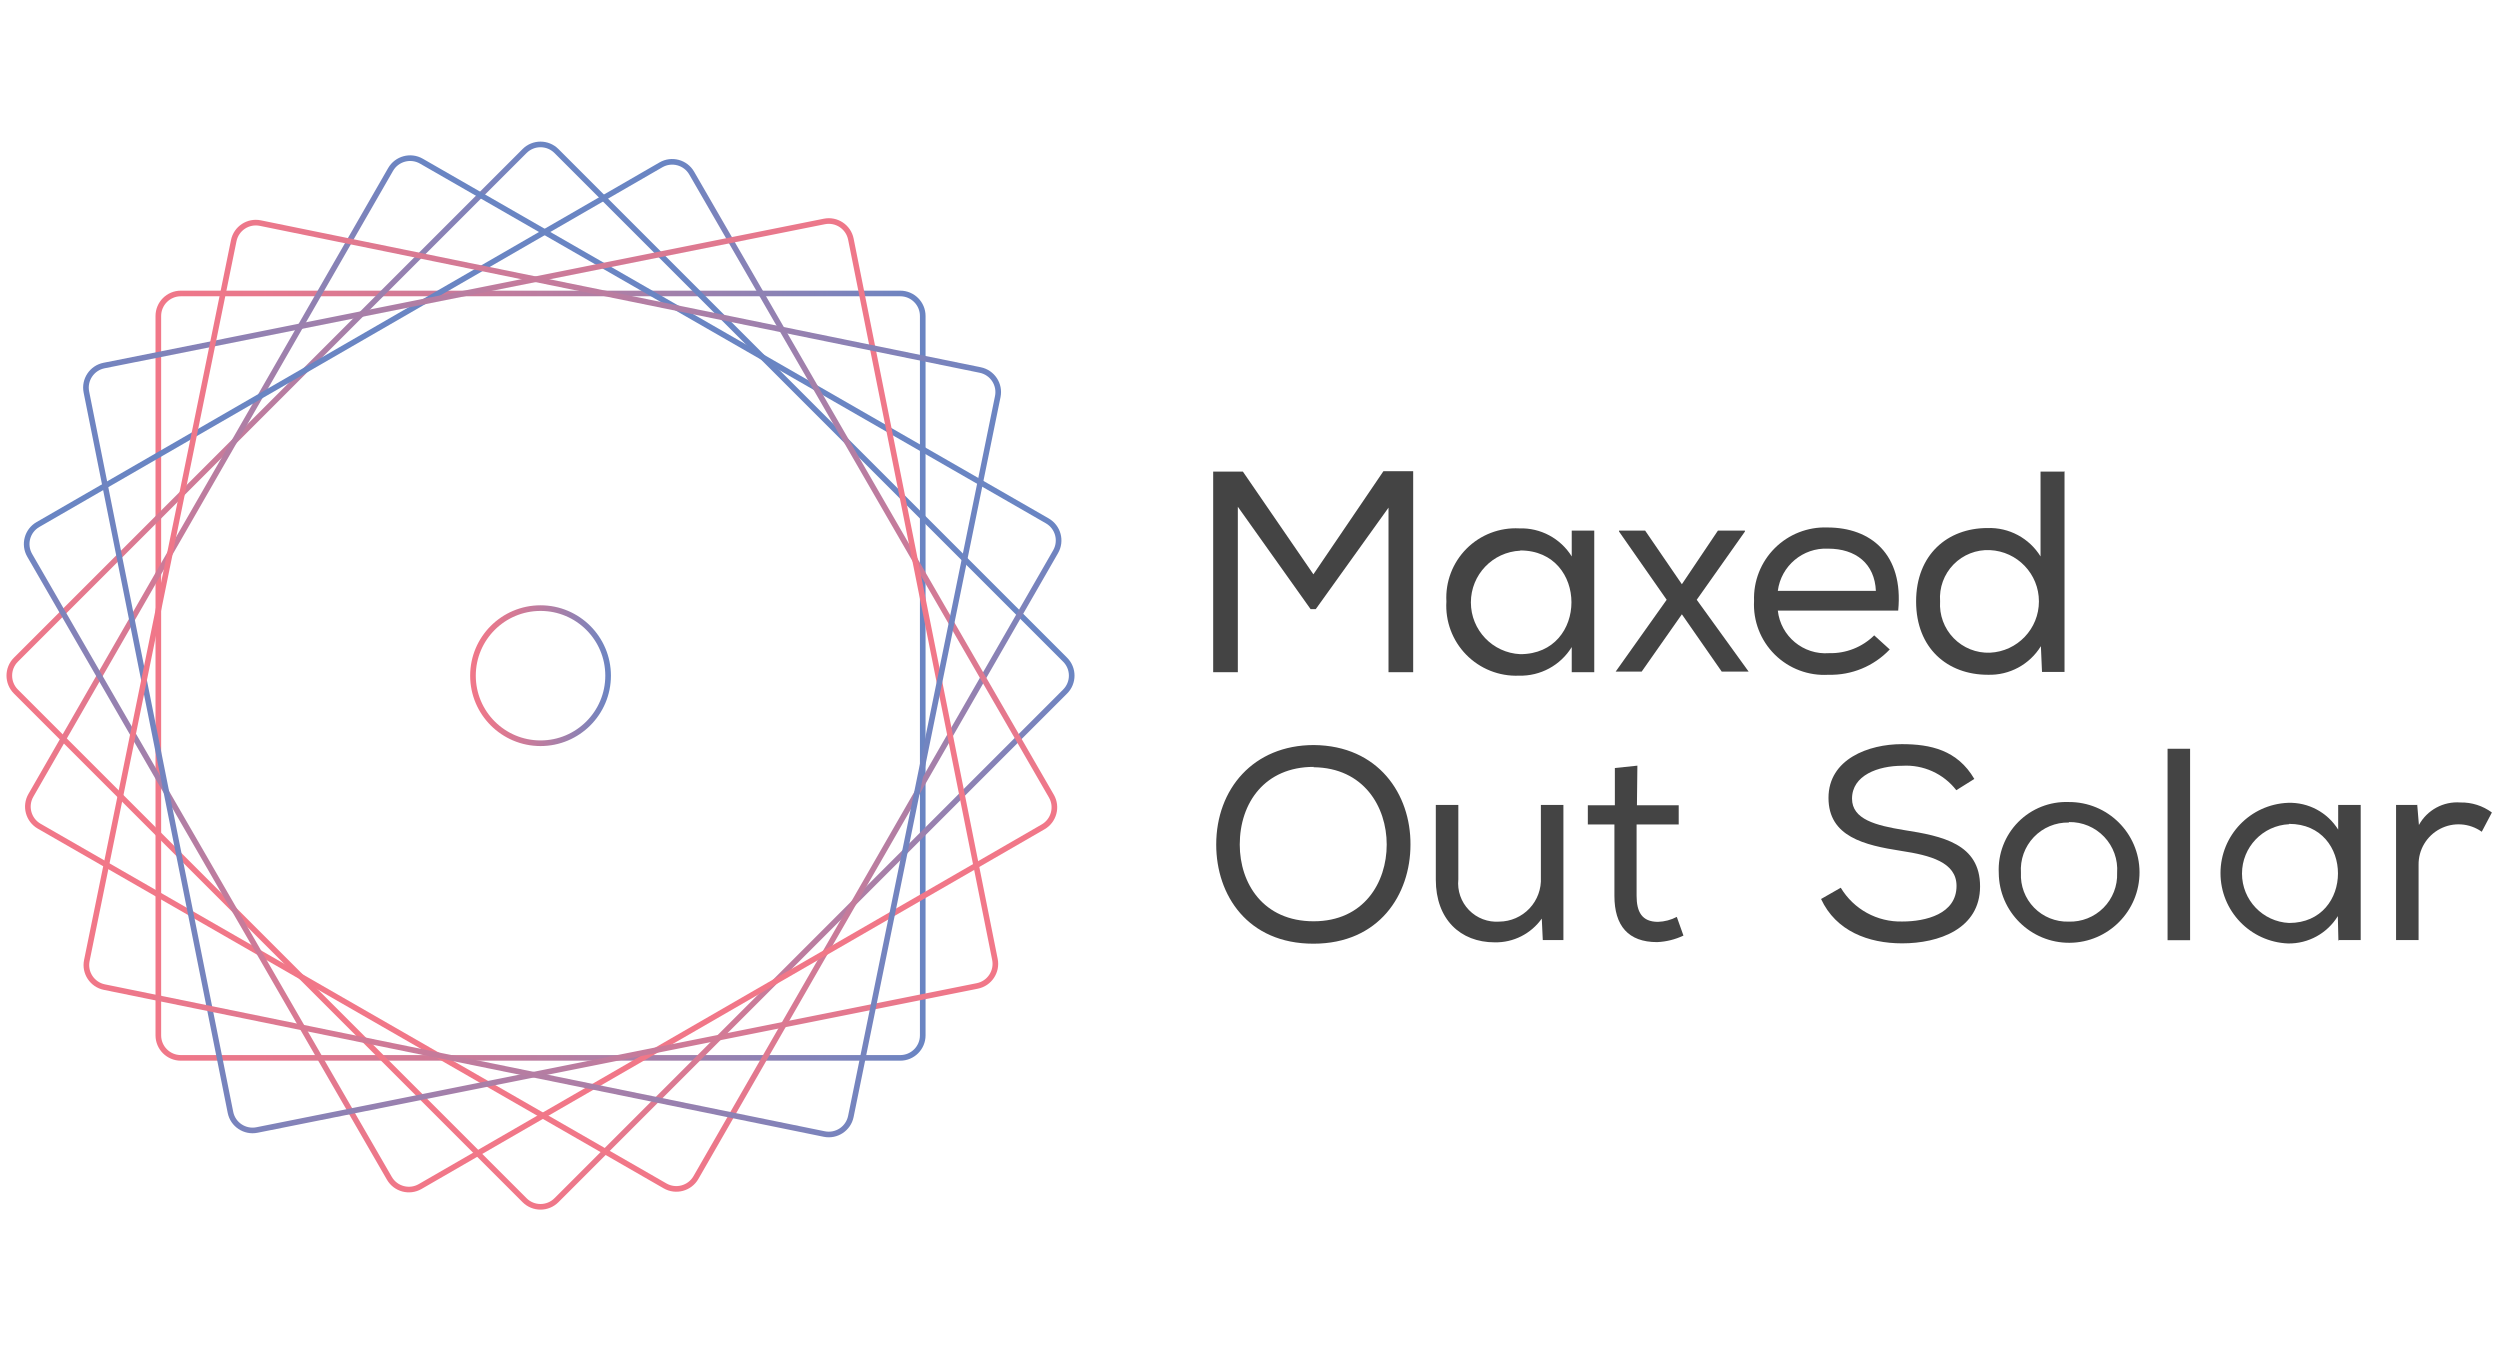
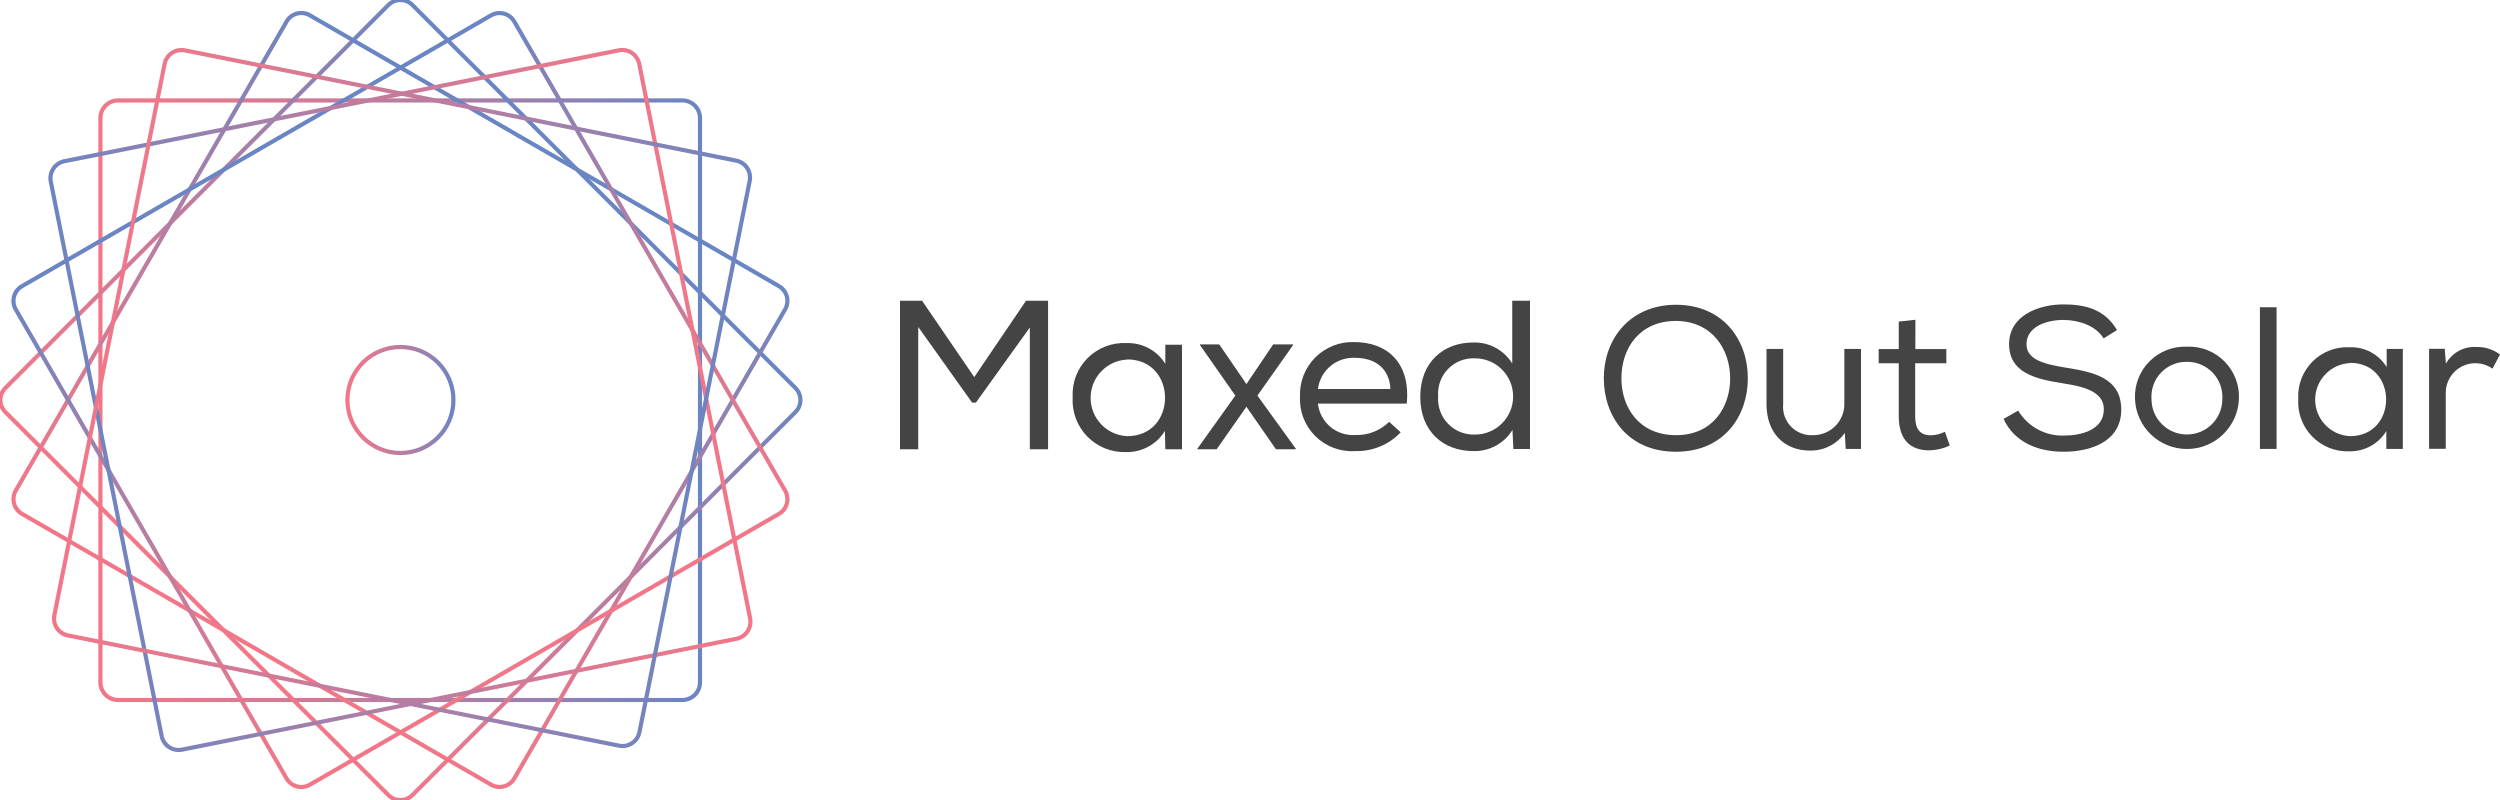
- <svg xmlns="http://www.w3.org/2000/svg" xmlns:xlink="http://www.w3.org/1999/xlink" viewBox="0 0 222 120">
+ <svg xmlns="http://www.w3.org/2000/svg" xmlns:xlink="http://www.w3.org/1999/xlink" viewBox="0 0 300 96">
  <defs>
-     <linearGradient id="a" x1="41.75" y1="60" x2="54.25" y2="60" gradientUnits="userSpaceOnUse">
+     <linearGradient id="a" x1="41.44" y1="48" x2="54.66" y2="48" gradientUnits="userSpaceOnUse">
      <stop offset="0" stop-color="#f17788" />
      <stop offset="0.13" stop-color="#e8788c" />
      <stop offset="0.36" stop-color="#cf7a97" />
      <stop offset="0.63" stop-color="#a87fa8" />
      <stop offset="0.96" stop-color="#7184c0" />
      <stop offset="1" stop-color="#6985c3" />
    </linearGradient>
-     <linearGradient id="b" x1="13.81" x2="82.19" xlink:href="#a" />
-     <linearGradient id="c" x1="115.66" y1="-27.65" x2="184.05" y2="-27.65" gradientTransform="translate(-101.85 87.65)" xlink:href="#a" />
-     <linearGradient id="d" x1="160.7" y1="-36.17" x2="229.08" y2="-36.17" gradientTransform="translate(-146.89 96.17)" xlink:href="#a" />
-     <linearGradient id="e" x1="317.42" y1="235.29" x2="385.81" y2="235.29" gradientTransform="matrix(0, -1, -1, 0, 283.29, 411.62)" xlink:href="#a" />
-     <linearGradient id="f" x1="382.76" y1="129.61" x2="449.02" y2="129.61" gradientTransform="matrix(-1.11, -0.06, -0.06, 1, 515.85, -43.11)" xlink:href="#a" />
-     <linearGradient id="g" x1="122.04" y1="169.93" x2="188.31" y2="169.93" gradientTransform="matrix(0.06, 1.11, -1, 0.06, 208.35, -121.66)" xlink:href="#a" />
+     <linearGradient id="b" x1="11.8" y1="48.03" x2="84.25" y2="48.03" xlink:href="#a" />
+     <linearGradient id="c" x1="113.34" y1="-35.37" x2="182.92" y2="-35.37" gradientTransform="translate(-100.08 83.37)" xlink:href="#a" />
+     <linearGradient id="d" x1="157.13" y1="-42.93" x2="226.7" y2="-42.93" gradientTransform="translate(-143.86 90.93)" xlink:href="#a" />
+     <linearGradient id="e" x1="307.8" y1="218.05" x2="377.38" y2="218.05" gradientTransform="matrix(0, -1, -1, 0, 266.1, 390.59)" xlink:href="#a" />
+     <linearGradient id="f" x1="370.03" y1="118.44" x2="438.94" y2="118.44" gradientTransform="matrix(-1.11, -0.06, -0.06, 1, 502.63, -44.66)" xlink:href="#a" />
+     <linearGradient id="g" x1="120.46" y1="156.83" x2="188.98" y2="156.83" gradientTransform="matrix(0.06, 1.11, -1, 0.06, 195.49, -132.63)" xlink:href="#a" />
  </defs>
-   <path d="M48,54a6,6,0,1,1-6,6,6,6,0,0,1,6-6" style="fill:none;stroke-miterlimit:10;stroke-width:0.5px;stroke:url(#a)" />
-   <rect x="14.06" y="26.06" width="67.88" height="67.88" rx="2" style="fill:none;stroke-miterlimit:10;stroke-width:0.5px;stroke:url(#b)" />
-   <rect x="14.06" y="26.06" width="67.88" height="67.88" rx="2" transform="translate(-28.37 51.51) rotate(-45)" style="fill:none;stroke-miterlimit:10;stroke-width:0.5px;stroke:url(#c)" />
-   <rect x="14.06" y="26.06" width="67.88" height="67.88" rx="2" transform="matrix(0.5, -0.87, 0.87, 0.5, -27.96, 71.57)" style="fill:none;stroke-miterlimit:10;stroke-width:0.5px;stroke:url(#d)" />
-   <rect x="14.06" y="26.06" width="67.88" height="67.88" rx="2" transform="translate(-23.57 32.04) rotate(-30)" style="fill:none;stroke-miterlimit:10;stroke-width:0.5px;stroke:url(#e)" />
-   <rect x="13.39" y="25.39" width="69.23" height="69.23" rx="2" transform="translate(-10.83 10.58) rotate(-11.31)" style="fill:none;stroke-miterlimit:10;stroke-width:0.5px;stroke:url(#f)" />
-   <rect x="13.39" y="25.39" width="69.23" height="69.23" rx="2" transform="matrix(0.2, -0.98, 0.98, 0.2, -20.25, 95.3)" style="fill:none;stroke-miterlimit:10;stroke-width:0.5px;stroke:url(#g)" />
-   <path d="M116.84,54.09h-.46L109.92,45V59.69h-2.19V41.88h2.64L116.63,51l6.22-9.16h2.64V59.69H123.3V45.08Z" style="fill:#444" />
-   <path d="M139.57,59.75l0-2.29A5.34,5.34,0,0,1,134.88,60a6.21,6.21,0,0,1-6.44-6.59,6.16,6.16,0,0,1,6.47-6.49,5.28,5.28,0,0,1,4.66,2.49l0-2.29h2V59.69h-2ZM135,48.9a4.6,4.6,0,0,0,0,9.19c6.06,0,6.06-9.21,0-9.21Z" style="fill:#444" />
-   <path d="M148,53.26l-4.23-6.06v-.08h2.32l3.26,4.76,3.2-4.76h2.4v.08l-4.28,6.06,4.61,6.38v0h-2.39l-3.54-5.09-3.57,5.09h-2.31v0Z" style="fill:#444" />
-   <path d="M167.8,57.68a7.22,7.22,0,0,1-5.42,2.24,6.24,6.24,0,0,1-6.62-6.56,6.29,6.29,0,0,1,6.52-6.52c3.84,0,6.77,2.37,6.28,7.38H157.87A4.26,4.26,0,0,0,162.43,58a5.5,5.5,0,0,0,4-1.58l1.4,1.27Zm-1.22-5.19c-.1-2.44-1.78-3.77-4.25-3.77a4.3,4.3,0,0,0-4.46,3.75h8.71Z" style="fill:#444" />
-   <path d="M183.33,41.85V59.67h-2l-.1-2.29a5.33,5.33,0,0,1-4.71,2.54c-3.59,0-6.37-2.36-6.37-6.51s2.78-6.52,6.34-6.52a5.32,5.32,0,0,1,4.71,2.52V41.88h2.06Zm-6.62,7a4.24,4.24,0,0,0-4.43,4.55,4.28,4.28,0,0,0,4.43,4.56,4.56,4.56,0,0,0,0-9.11Z" style="fill:#444" />
-   <path d="M125.25,75c0,4.45-2.79,8.8-8.62,8.8S108,79.5,108,75c0-4.93,3.3-8.84,8.67-8.84C122.41,66.21,125.28,70.54,125.25,75Zm-8.6-6.9c-4.32,0-6.56,3.18-6.56,6.9,0,3.45,2.09,6.81,6.56,6.81s6.49-3.45,6.49-6.81S121.1,68.18,116.65,68.13Z" style="fill:#444" />
-   <path d="M137,83.49l-.09-1.92a5,5,0,0,1-4.18,2.11c-3.06,0-5.23-2.06-5.23-5.56V71.48h2v6.61a3.41,3.41,0,0,0,3.64,3.75,3.73,3.73,0,0,0,3.69-3.92V71.48h2v12H137Z" style="fill:#444" />
-   <path d="M145.36,71.51h3.71v1.7h-3.74v6.34c0,1.41.46,2.31,1.9,2.31a3.85,3.85,0,0,0,1.67-.44l.59,1.66a6.06,6.06,0,0,1-2.34.58c-2.57,0-3.79-1.46-3.79-4.11V73.21H141v-1.7h2.4V68.2l2-.21Z" style="fill:#444" />
-   <path d="M168.93,68c-2.16,0-4.47.85-4.47,2.92,0,1.84,2.11,2.38,4.62,2.79,3.4.53,6.75,1.22,6.75,5s-3.67,5.06-6.92,5.06c-3,0-5.88-1.09-7.2-3.94l1.75-1a6.18,6.18,0,0,0,5.47,3c2.07,0,4.81-.66,4.81-3.16,0-2.11-2.35-2.72-4.91-3.11-3.28-.51-6.46-1.26-6.46-4.71s3.57-4.77,6.51-4.77c2.53,0,4.93.51,6.44,3.09l-1.6,1A5.63,5.63,0,0,0,168.93,68Z" style="fill:#444" />
-   <path d="M183.71,71.22a6.25,6.25,0,1,1-6.22,6.29A6,6,0,0,1,183.71,71.22Zm0,1.82a4.18,4.18,0,0,0-4.25,4.47,4.12,4.12,0,0,0,4.23,4.33A4.17,4.17,0,0,0,188,77.51,4.21,4.21,0,0,0,183.73,73Z" style="fill:#444" />
-   <path d="M194.48,83.49h-2v-17h2Z" style="fill:#444" />
-   <path d="M207.65,83.54l-.05-2.19a5.09,5.09,0,0,1-4.42,2.43,6.25,6.25,0,0,1,0-12.49,5.05,5.05,0,0,1,4.45,2.38l0-2.19h2v12H207.7Zm-4.38-10.35a4.39,4.39,0,0,0,0,8.77c5.79,0,5.79-8.8,0-8.8Z" style="fill:#444" />
-   <path d="M214.65,71.46l.15,1.8a3.87,3.87,0,0,1,3.69-2,4.54,4.54,0,0,1,2.79.89l-.9,1.71a3.55,3.55,0,0,0-5.61,2.94v6.68h-2v-12h1.84Z" style="fill:#444" />
+   <path d="M48.05,41.64A6.36,6.36,0,1,1,41.69,48a6.36,6.36,0,0,1,6.36-6.36" style="fill:none;stroke-miterlimit:10;stroke-width:0.5px;stroke:url(#a)" />
+   <rect x="12.05" y="12.05" width="71.95" height="71.95" rx="2.12" style="fill:none;stroke-miterlimit:10;stroke-width:0.5px;stroke:url(#b)" />
+   <rect x="13.51" y="13.46" width="69.08" height="69.08" rx="2.04" transform="translate(-19.87 48.04) rotate(-45)" style="fill:none;stroke-miterlimit:10;stroke-width:0.5px;stroke:url(#c)" />
+   <rect x="13.51" y="13.46" width="69.08" height="69.08" rx="2.04" transform="translate(-17.54 65.61) rotate(-60)" style="fill:none;stroke-miterlimit:10;stroke-width:0.5px;stroke:url(#d)" />
+   <rect x="13.51" y="13.46" width="69.08" height="69.08" rx="2.04" transform="translate(-17.56 30.46) rotate(-30)" style="fill:none;stroke-miterlimit:10;stroke-width:0.5px;stroke:url(#e)" />
+   <rect x="12.05" y="11.99" width="72.01" height="72.01" rx="2.08" transform="translate(-8.48 10.36) rotate(-11.31)" style="fill:none;stroke-miterlimit:10;stroke-width:0.5px;stroke:url(#f)" />
+   <rect x="12.44" y="11.96" width="71.6" height="71.6" rx="2.07" transform="translate(-8.05 85.7) rotate(-78.69)" style="fill:none;stroke-miterlimit:10;stroke-width:0.5px;stroke:url(#g)" />
+   <path d="M117.11,48.31h-.46l-6.46-9.07V53.91H108V36.09h2.65l6.26,9.16,6.21-9.16h2.65V53.91h-2.19V39.3Z" style="fill:#444" />
+   <path d="M139.84,54l-.05-2.29a5.31,5.31,0,0,1-4.63,2.54,6.21,6.21,0,0,1-6.44-6.59,6.16,6.16,0,0,1,6.46-6.49,5.27,5.27,0,0,1,4.66,2.49l0-2.29h2V53.91h-2Zm-4.58-10.85a4.6,4.6,0,0,0,0,9.19c6.06,0,6.06-9.21,0-9.21Z" style="fill:#444" />
+   <path d="M148.24,47.47,144,41.41v-.08h2.31l3.26,4.76,3.21-4.76h2.39v.08l-4.28,6.06,4.61,6.38v.06h-2.39l-3.54-5.1L146,53.91h-2.32v-.06Z" style="fill:#444" />
+   <path d="M168.07,51.89a7.22,7.22,0,0,1-5.42,2.24A6.24,6.24,0,0,1,156,47.57a6.29,6.29,0,0,1,6.52-6.52c3.84,0,6.77,2.37,6.29,7.38H158.15a4.25,4.25,0,0,0,4.55,3.77,5.5,5.5,0,0,0,4-1.58l1.4,1.27Zm-1.22-5.19c-.1-2.44-1.78-3.76-4.25-3.76a4.28,4.28,0,0,0-4.45,3.74h8.7Z" style="fill:#444" />
+   <path d="M183.6,36.06V53.88h-2l-.1-2.29a5.33,5.33,0,0,1-4.71,2.54c-3.59,0-6.36-2.36-6.36-6.51s2.77-6.52,6.34-6.52a5.3,5.3,0,0,1,4.7,2.52V36.09h2.07ZM177,43a4.23,4.23,0,0,0-4.42,4.55A4.27,4.27,0,0,0,177,52.15,4.56,4.56,0,0,0,177,43Z" style="fill:#444" />
+   <path d="M209.74,45.41c0,4.45-2.8,8.8-8.63,8.8s-8.65-4.32-8.65-8.8c0-4.93,3.3-8.84,8.67-8.84C206.89,36.59,209.76,40.92,209.74,45.41Zm-8.61-6.9c-4.32,0-6.56,3.19-6.56,6.9,0,3.46,2.09,6.81,6.56,6.81s6.49-3.45,6.49-6.81S205.58,38.56,201.13,38.51Z" style="fill:#444" />
+   <path d="M221.48,53.87l-.1-1.92a5,5,0,0,1-4.18,2.12c-3.06,0-5.22-2.07-5.22-5.57V41.87h2v6.61a3.41,3.41,0,0,0,3.64,3.74,3.73,3.73,0,0,0,3.7-3.91V41.87h2v12h-1.82Z" style="fill:#444" />
+   <path d="M229.84,41.89h3.72v1.7h-3.74v6.34c0,1.41.46,2.31,1.89,2.31a4,4,0,0,0,1.68-.43l.58,1.65a5.88,5.88,0,0,1-2.33.58c-2.58.05-3.79-1.46-3.79-4.11V43.59h-2.41v-1.7h2.41v-3.3l2-.22Z" style="fill:#444" />
+   <path d="M247.65,38.39c-2.16,0-4.47.85-4.47,2.92,0,1.84,2.11,2.38,4.61,2.79,3.41.54,6.76,1.22,6.76,5.06s-3.67,5.05-6.93,5.05c-3,0-5.88-1.09-7.19-3.94l1.75-1a6.17,6.17,0,0,0,5.47,3c2.06,0,4.81-.65,4.81-3.16,0-2.11-2.36-2.72-4.91-3.11-3.28-.51-6.46-1.26-6.46-4.71s3.57-4.76,6.51-4.76c2.53,0,4.93.51,6.44,3.08l-1.61,1C251.51,39.1,249.54,38.42,247.65,38.39Z" style="fill:#444" />
+   <path d="M262.43,41.6a6,6,0,0,1,6.24,6.29,6.24,6.24,0,0,1-12.47,0A6,6,0,0,1,262.43,41.6Zm0,1.82a4.18,4.18,0,0,0-4.25,4.47,4.25,4.25,0,1,0,8.5,0A4.21,4.21,0,0,0,262.45,43.42Z" style="fill:#444" />
+   <path d="M273.19,53.87h-2v-17h2Z" style="fill:#444" />
+   <path d="M286.36,53.92l0-2.19a5.09,5.09,0,0,1-4.43,2.43,5.92,5.92,0,0,1-6.14-6.29,5.88,5.88,0,0,1,6.17-6.2,5,5,0,0,1,4.44,2.38l0-2.18h1.94v12h-1.92ZM282,43.57a4.39,4.39,0,0,0,0,8.77c5.78,0,5.78-8.8,0-8.8Z" style="fill:#444" />
+   <path d="M293.37,41.84l.14,1.8a3.91,3.91,0,0,1,3.7-2,4.48,4.48,0,0,1,2.79.9l-.9,1.7a3.55,3.55,0,0,0-5.61,2.94v6.68h-2v-12h1.84Z" style="fill:#444" />
</svg>
